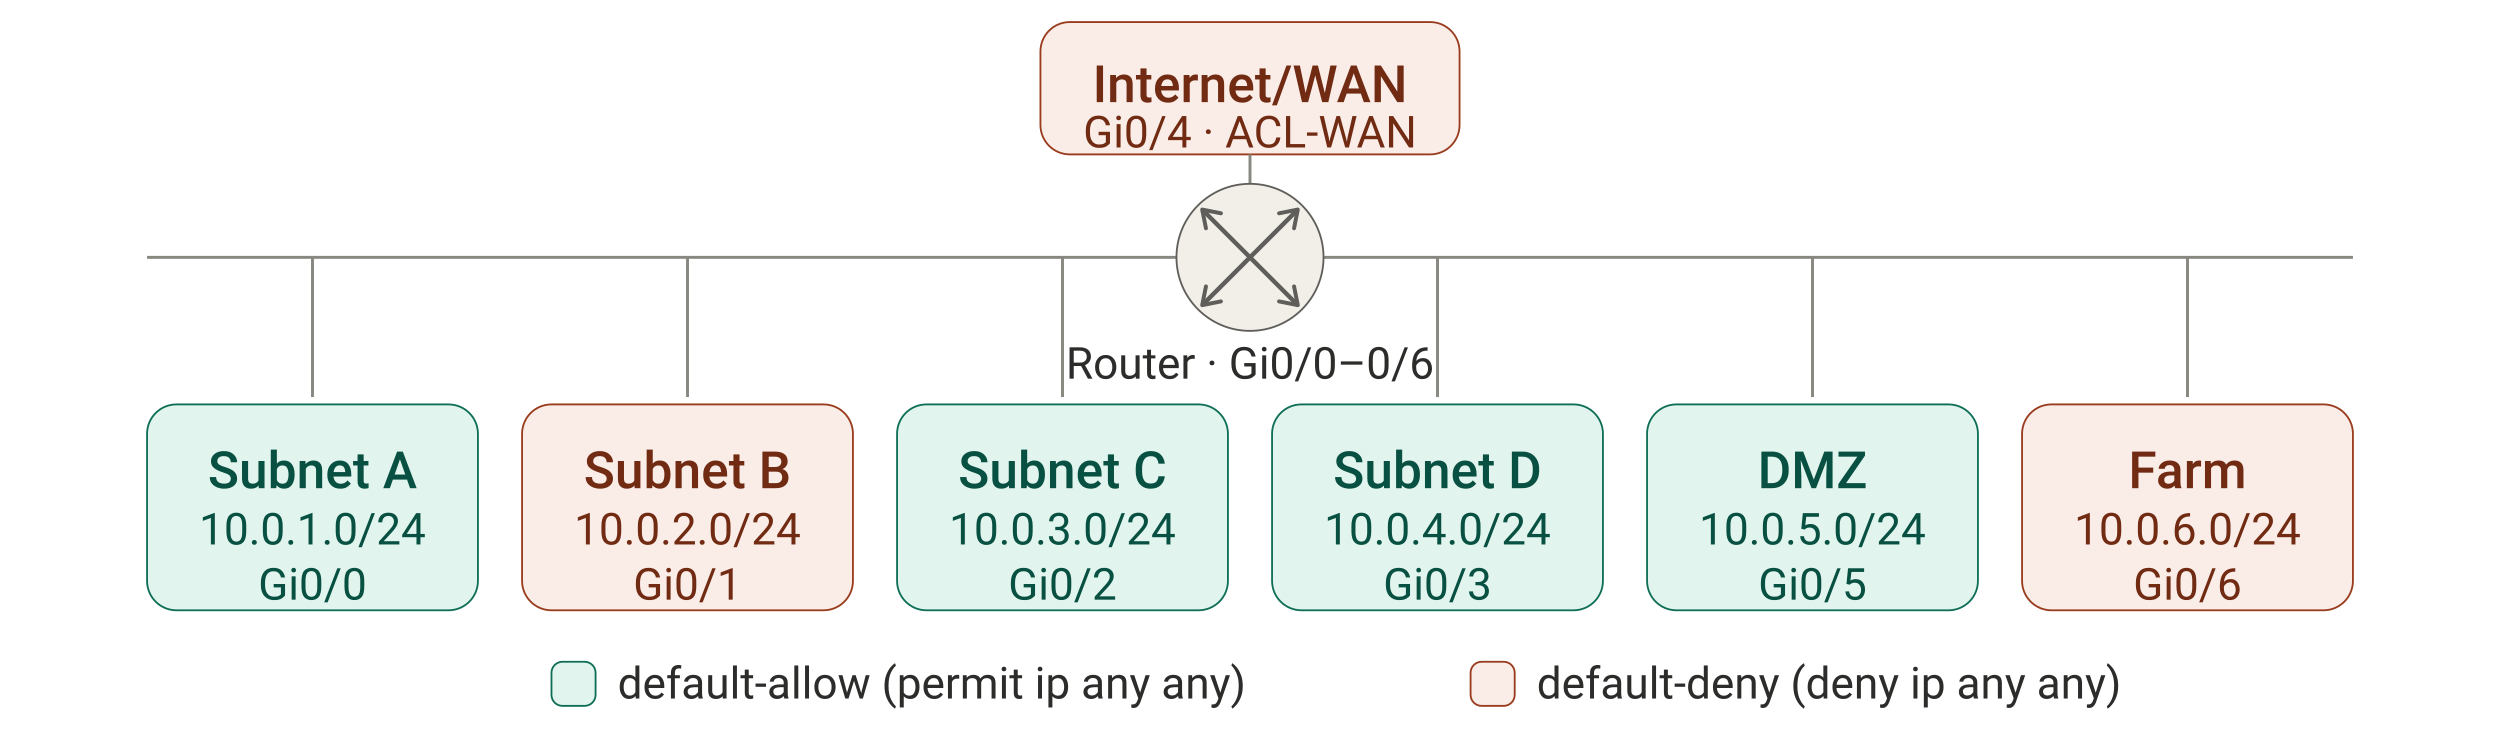
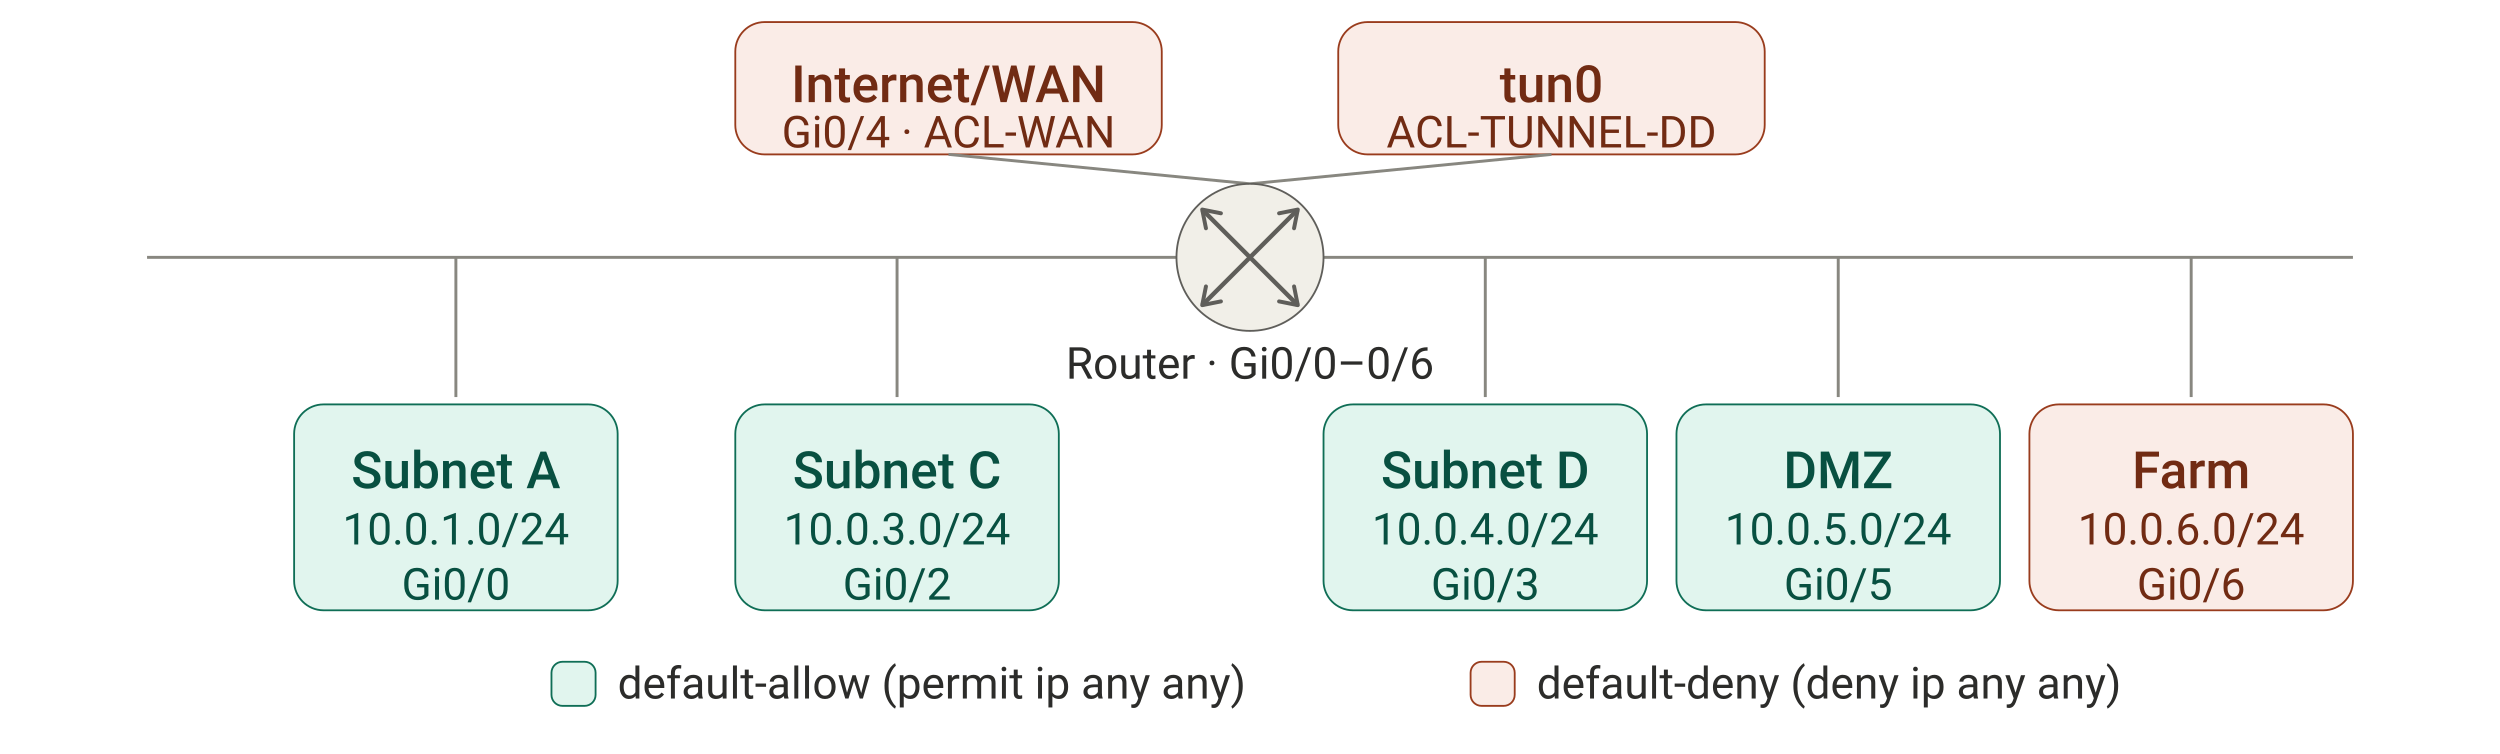
- <svg xmlns="http://www.w3.org/2000/svg" width="680" height="202" viewBox="0 0 680 202" role="img">
+ <svg xmlns="http://www.w3.org/2000/svg" width="680" height="205" viewBox="0 0 680 205" role="img">
  <style>
  text{font-family:"Anthropic Sans",system-ui,Segoe UI,Roboto,sans-serif}
  .th{font-size:14px;font-weight:500}
  .ts{font-size:12px;font-weight:400}
  .ln{stroke:#888780;stroke-width:.8;fill:none}
  .gl{stroke:#5F5E5A;stroke-width:1.2;fill:none}
  .teal-f{fill:#E1F5EE;stroke:#0F6E56;stroke-width:.5}
  .teal-t{fill:#085041}
  .coral-f{fill:#FAECE7;stroke:#993C1D;stroke-width:.5}
  .coral-t{fill:#712B13}
  .gray-f{fill:#F1EFE8;stroke:#5F5E5A;stroke-width:.5}
  .gray-t{fill:#2C2C2A}
  @media (prefers-color-scheme: dark){
    .teal-f{fill:#085041;stroke:#5DCAA5}.teal-t{fill:#9FE1CB}
    .coral-f{fill:#712B13;stroke:#F0997B}.coral-t{fill:#F5C4B3}
    .gray-f{fill:#2C2C2A;stroke:#B4B2A9}.gray-t{fill:#D3D1C7}
    .ln{stroke:#9c9a92}.gl{stroke:#B4B2A9}
  }
</style>
  <defs>
    <marker id="arrow" viewBox="0 0 10 10" refX="8" refY="5" markerWidth="6" markerHeight="6" orient="auto-start-reverse">
      <path d="M2 1L8 5L2 9" fill="none" stroke="context-stroke" stroke-width="1.5" stroke-linecap="round" stroke-linejoin="round" />
    </marker>
  </defs>
-   <rect class="coral-f" x="283" y="6" width="114" height="36" rx="8" />
-   <text class="th coral-t" x="340" y="23" text-anchor="middle" dominant-baseline="central">Internet/WAN</text>
-   <text class="ts coral-t" x="340" y="36" text-anchor="middle" dominant-baseline="central">Gi0/4 · ACL-WAN</text>
-   <line class="ln" x1="340" y1="42" x2="340" y2="50" />
+   <rect class="coral-f" x="200" y="6" width="116" height="36" rx="8" />
+   <text class="th coral-t" x="258" y="23" text-anchor="middle" dominant-baseline="central">Internet/WAN</text>
+   <text class="ts coral-t" x="258" y="36" text-anchor="middle" dominant-baseline="central">Gi0/4 · ACL-WAN</text>
+   <rect class="coral-f" x="364" y="6" width="116" height="36" rx="8" />
+   <text class="th coral-t" x="422" y="23" text-anchor="middle" dominant-baseline="central">tun0</text>
+   <text class="ts coral-t" x="422" y="36" text-anchor="middle" dominant-baseline="central">ACL-TUNNEL-DD</text>
+   <line class="ln" x1="258" y1="42" x2="340" y2="50" />
+   <line class="ln" x1="422" y1="42" x2="340" y2="50" />
  <line class="ln" x1="40" y1="70" x2="320" y2="70" />
  <line class="ln" x1="360" y1="70" x2="640" y2="70" />
  <circle class="gray-f" cx="340" cy="70" r="20" />
  <line class="gl" x1="340" y1="70" x2="353" y2="57" marker-end="url(#arrow)" />
  <line class="gl" x1="340" y1="70" x2="327" y2="57" marker-end="url(#arrow)" />
  <line class="gl" x1="340" y1="70" x2="353" y2="83" marker-end="url(#arrow)" />
  <line class="gl" x1="340" y1="70" x2="327" y2="83" marker-end="url(#arrow)" />
  <text class="ts gray-t" x="340" y="103" text-anchor="middle">Router · Gi0/0–0/6</text>
-   <line class="ln" x1="85" y1="70" x2="85" y2="108" />
-   <line class="ln" x1="187" y1="70" x2="187" y2="108" />
-   <line class="ln" x1="289" y1="70" x2="289" y2="108" />
-   <line class="ln" x1="391" y1="70" x2="391" y2="108" />
-   <line class="ln" x1="493" y1="70" x2="493" y2="108" />
-   <line class="ln" x1="595" y1="70" x2="595" y2="108" />
-   <rect class="teal-f" x="40" y="110" width="90" height="56" rx="8" />
-   <text class="th teal-t" x="85" y="128" text-anchor="middle" dominant-baseline="central">Subnet A</text>
-   <text class="ts teal-t" x="85" y="144" text-anchor="middle" dominant-baseline="central">10.0.1.0/24</text>
-   <text class="ts teal-t" x="85" y="159" text-anchor="middle" dominant-baseline="central">Gi0/0</text>
-   <rect class="coral-f" x="142" y="110" width="90" height="56" rx="8" />
-   <text class="th coral-t" x="187" y="128" text-anchor="middle" dominant-baseline="central">Subnet B</text>
-   <text class="ts coral-t" x="187" y="144" text-anchor="middle" dominant-baseline="central">10.0.2.0/24</text>
-   <text class="ts coral-t" x="187" y="159" text-anchor="middle" dominant-baseline="central">Gi0/1</text>
-   <rect class="teal-f" x="244" y="110" width="90" height="56" rx="8" />
-   <text class="th teal-t" x="289" y="128" text-anchor="middle" dominant-baseline="central">Subnet C</text>
-   <text class="ts teal-t" x="289" y="144" text-anchor="middle" dominant-baseline="central">10.0.3.0/24</text>
-   <text class="ts teal-t" x="289" y="159" text-anchor="middle" dominant-baseline="central">Gi0/2</text>
-   <rect class="teal-f" x="346" y="110" width="90" height="56" rx="8" />
-   <text class="th teal-t" x="391" y="128" text-anchor="middle" dominant-baseline="central">Subnet D</text>
-   <text class="ts teal-t" x="391" y="144" text-anchor="middle" dominant-baseline="central">10.0.4.0/24</text>
-   <text class="ts teal-t" x="391" y="159" text-anchor="middle" dominant-baseline="central">Gi0/3</text>
-   <rect class="teal-f" x="448" y="110" width="90" height="56" rx="8" />
-   <text class="th teal-t" x="493" y="128" text-anchor="middle" dominant-baseline="central">DMZ</text>
-   <text class="ts teal-t" x="493" y="144" text-anchor="middle" dominant-baseline="central">10.0.5.0/24</text>
-   <text class="ts teal-t" x="493" y="159" text-anchor="middle" dominant-baseline="central">Gi0/5</text>
-   <rect class="coral-f" x="550" y="110" width="90" height="56" rx="8" />
-   <text class="th coral-t" x="595" y="128" text-anchor="middle" dominant-baseline="central">Farm</text>
-   <text class="ts coral-t" x="595" y="144" text-anchor="middle" dominant-baseline="central">10.0.6.0/24</text>
-   <text class="ts coral-t" x="595" y="159" text-anchor="middle" dominant-baseline="central">Gi0/6</text>
+   <line class="ln" x1="124" y1="70" x2="124" y2="108" />
+   <line class="ln" x1="244" y1="70" x2="244" y2="108" />
+   <line class="ln" x1="404" y1="70" x2="404" y2="108" />
+   <line class="ln" x1="500" y1="70" x2="500" y2="108" />
+   <line class="ln" x1="596" y1="70" x2="596" y2="108" />
+   <rect class="teal-f" x="80" y="110" width="88" height="56" rx="8" />
+   <text class="th teal-t" x="124" y="128" text-anchor="middle" dominant-baseline="central">Subnet A</text>
+   <text class="ts teal-t" x="124" y="144" text-anchor="middle" dominant-baseline="central">10.0.1.0/24</text>
+   <text class="ts teal-t" x="124" y="159" text-anchor="middle" dominant-baseline="central">Gi0/0</text>
+   <rect class="teal-f" x="200" y="110" width="88" height="56" rx="8" />
+   <text class="th teal-t" x="244" y="128" text-anchor="middle" dominant-baseline="central">Subnet C</text>
+   <text class="ts teal-t" x="244" y="144" text-anchor="middle" dominant-baseline="central">10.0.3.0/24</text>
+   <text class="ts teal-t" x="244" y="159" text-anchor="middle" dominant-baseline="central">Gi0/2</text>
+   <rect class="teal-f" x="360" y="110" width="88" height="56" rx="8" />
+   <text class="th teal-t" x="404" y="128" text-anchor="middle" dominant-baseline="central">Subnet D</text>
+   <text class="ts teal-t" x="404" y="144" text-anchor="middle" dominant-baseline="central">10.0.4.0/24</text>
+   <text class="ts teal-t" x="404" y="159" text-anchor="middle" dominant-baseline="central">Gi0/3</text>
+   <rect class="teal-f" x="456" y="110" width="88" height="56" rx="8" />
+   <text class="th teal-t" x="500" y="128" text-anchor="middle" dominant-baseline="central">DMZ</text>
+   <text class="ts teal-t" x="500" y="144" text-anchor="middle" dominant-baseline="central">10.0.5.0/24</text>
+   <text class="ts teal-t" x="500" y="159" text-anchor="middle" dominant-baseline="central">Gi0/5</text>
+   <rect class="coral-f" x="552" y="110" width="88" height="56" rx="8" />
+   <text class="th coral-t" x="596" y="128" text-anchor="middle" dominant-baseline="central">Farm</text>
+   <text class="ts coral-t" x="596" y="144" text-anchor="middle" dominant-baseline="central">10.0.6.0/24</text>
+   <text class="ts coral-t" x="596" y="159" text-anchor="middle" dominant-baseline="central">Gi0/6</text>
  <rect class="teal-f" x="150" y="180" width="12" height="12" rx="3" />
  <text class="ts gray-t" x="168" y="190">default-allow (permit ip any any)</text>
  <rect class="coral-f" x="400" y="180" width="12" height="12" rx="3" />
  <text class="ts gray-t" x="418" y="190">default-deny (deny ip any any)</text>
</svg>
